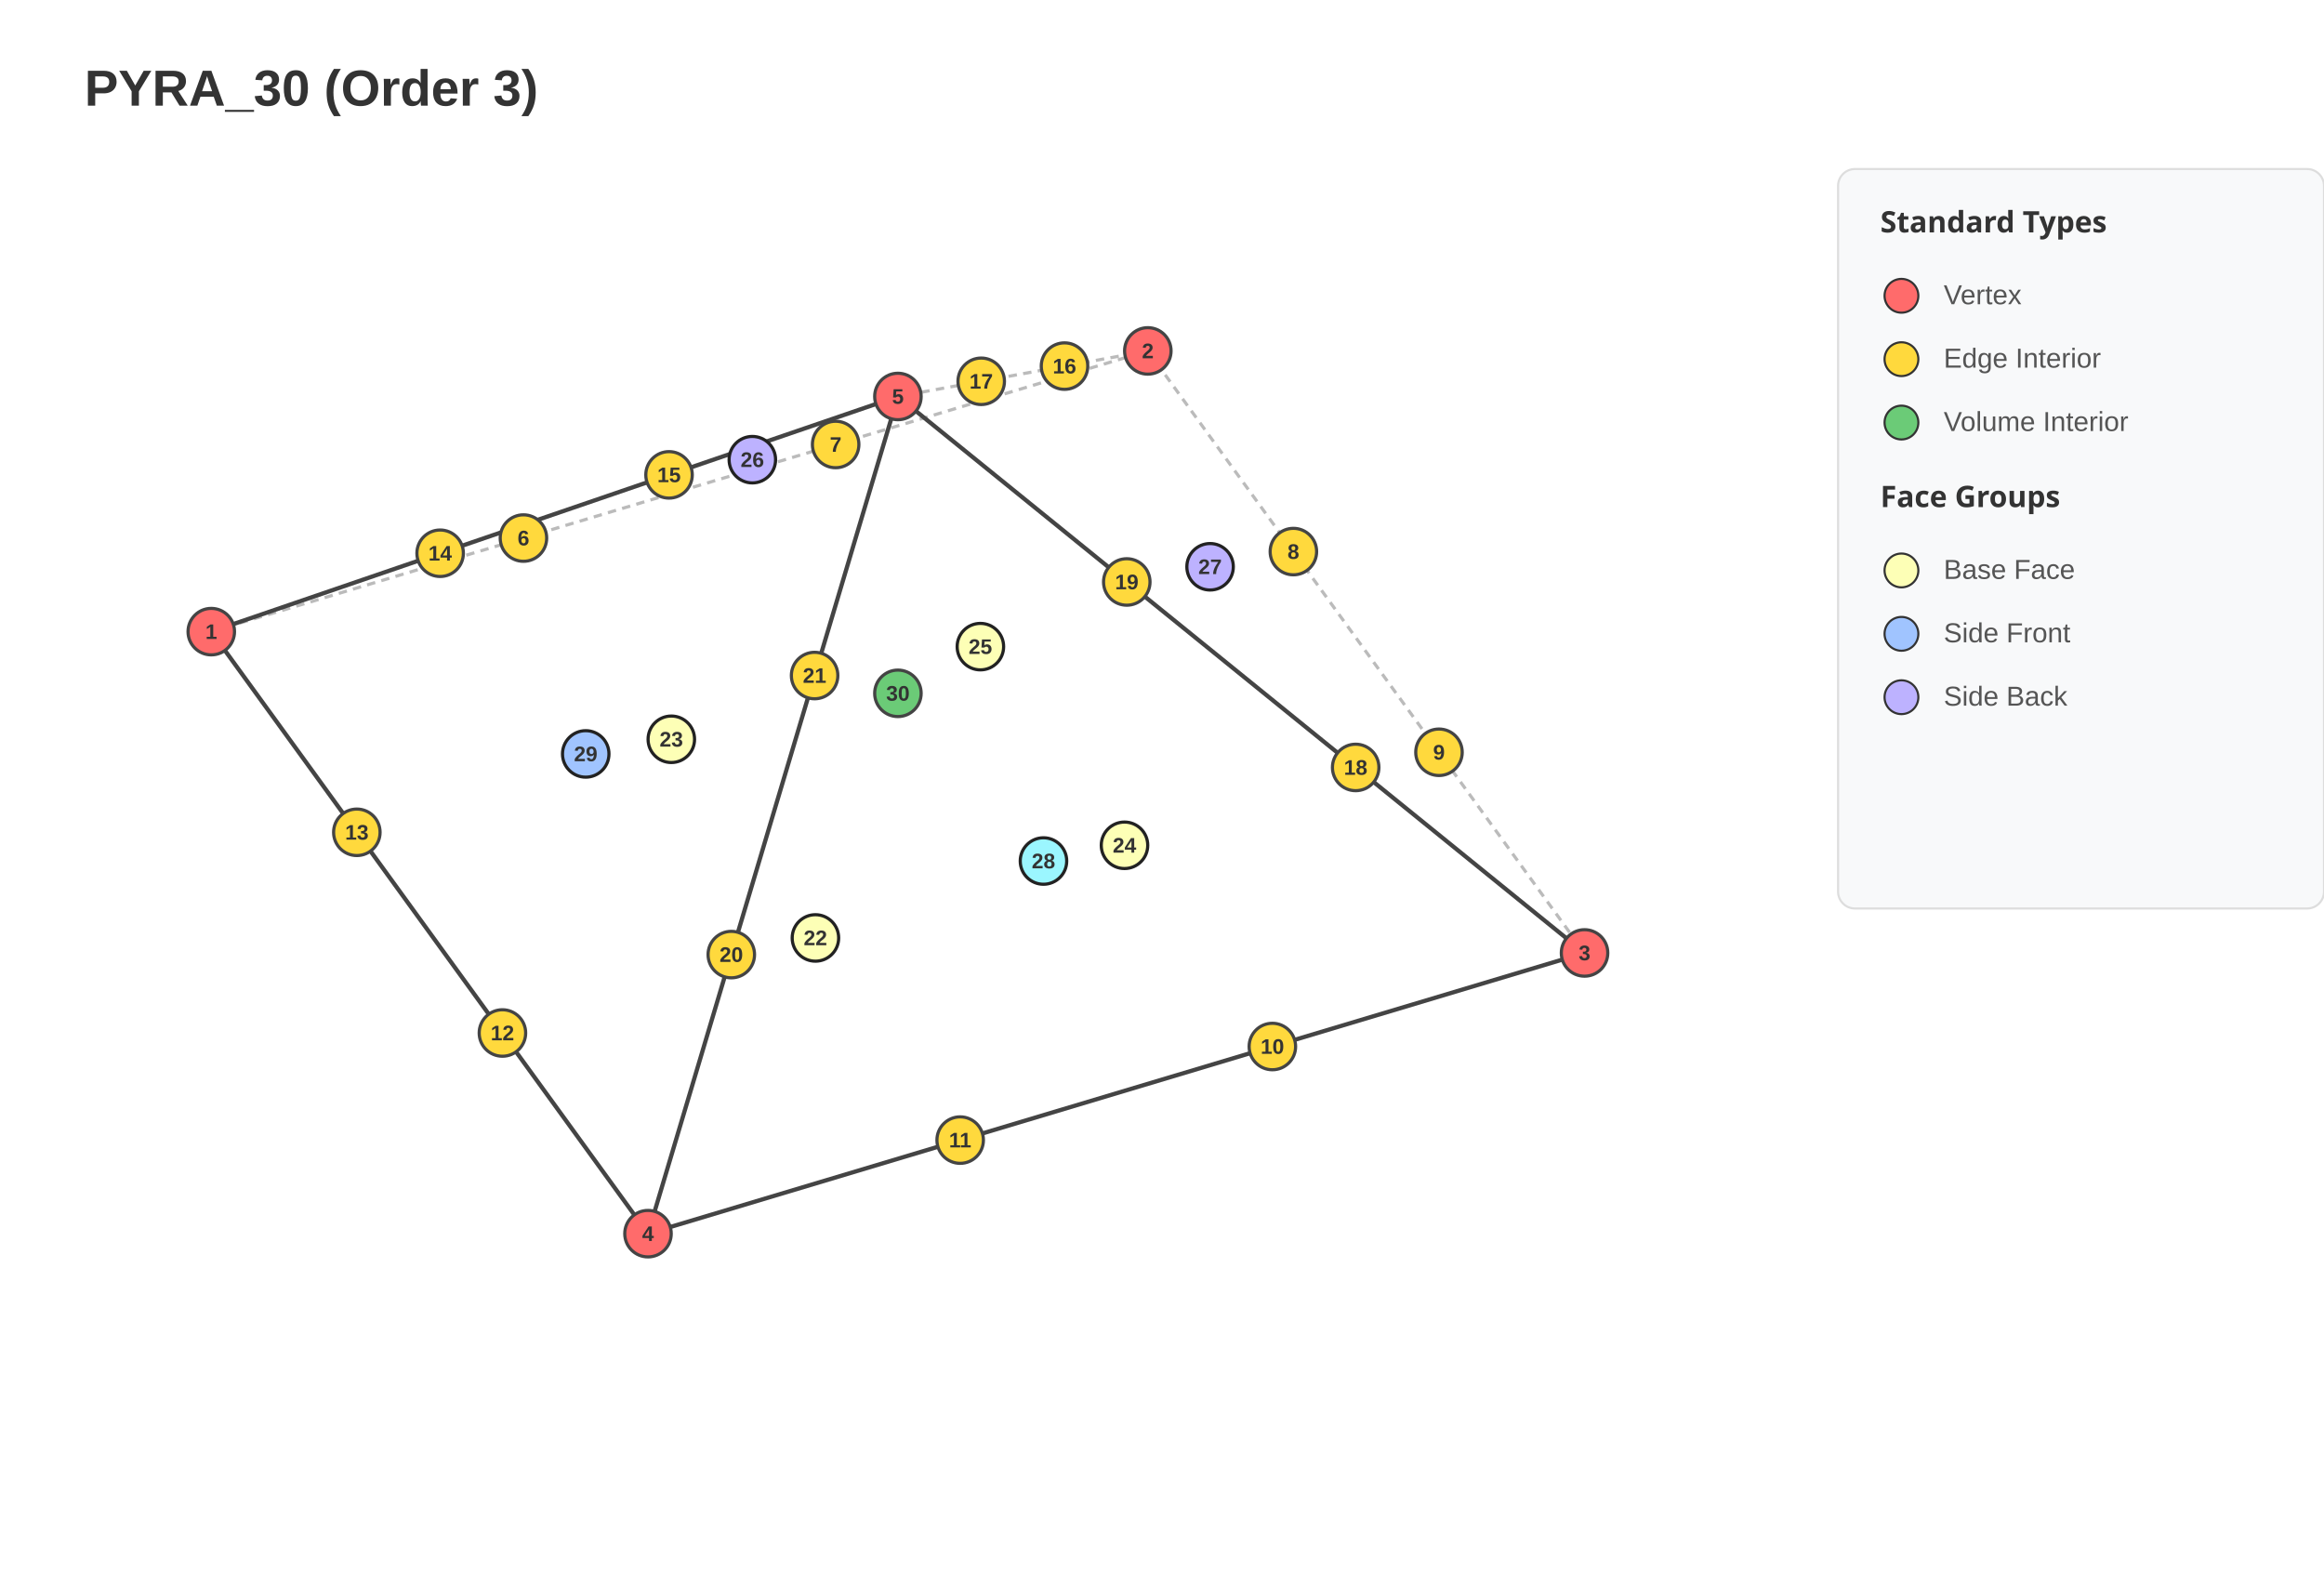
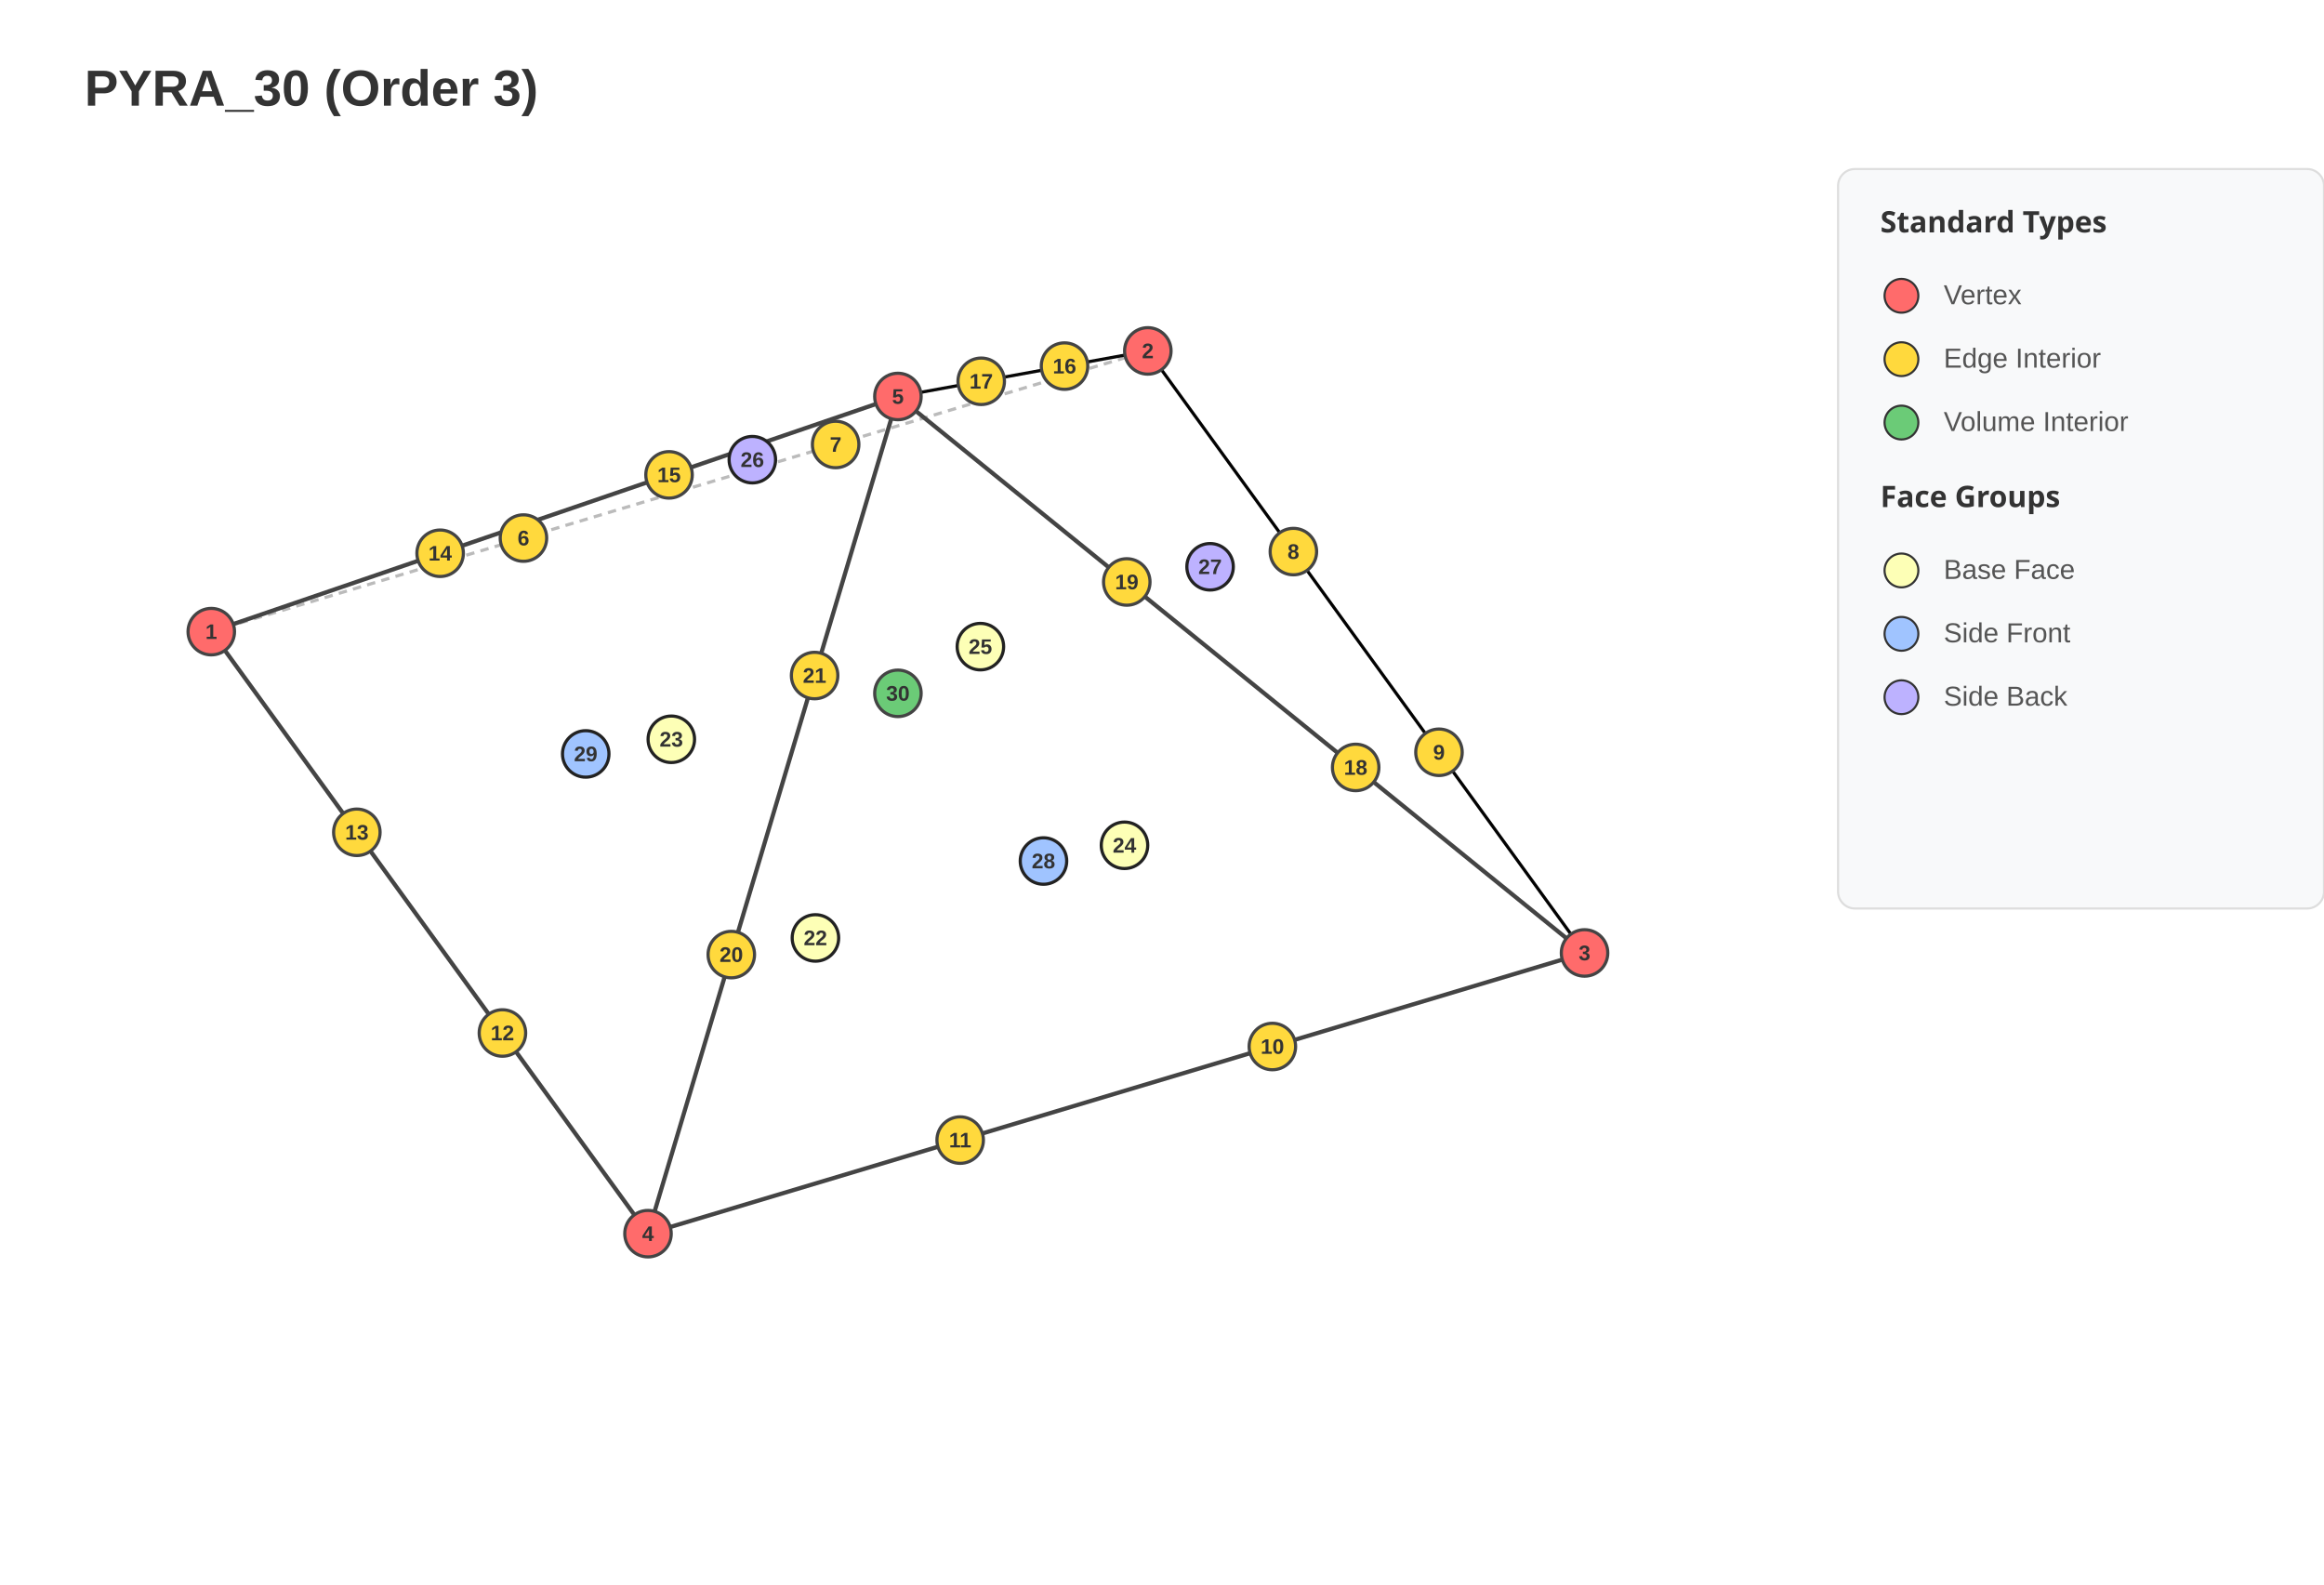
- <svg xmlns="http://www.w3.org/2000/svg" width="1100" height="750" style="background-color:white;">
-   <defs>
-     <style>.n-txt { font-family: "Segoe UI", Arial, sans-serif; font-size: 10px; font-weight: bold; text-anchor: middle; dominant-baseline: central; fill: #333; pointer-events: none; }.title { font-family: "Segoe UI", Arial, sans-serif; font-size: 24px; font-weight: bold; fill: #333; }.leg-txt { font-family: "Segoe UI", Arial, sans-serif; font-size: 13px; fill: #555; }.e-vis { stroke: #444; stroke-width: 2.0; stroke-linecap: round; stroke-linejoin: round; }.e-hid { stroke: #bbb; stroke-width: 1.5; stroke-dasharray: 4,3; }</style>
+ <svg xmlns="http://www.w3.org/2000/svg" width="1100" height="750" style="background-color:white;" version="1.1" id="svg45">
+   <defs id="defs1">
+     <style id="style1">.n-txt { font-family: "Segoe UI", Arial, sans-serif; font-size: 10px; font-weight: bold; text-anchor: middle; dominant-baseline: central; fill: #333; pointer-events: none; }.title { font-family: "Segoe UI", Arial, sans-serif; font-size: 24px; font-weight: bold; fill: #333; }.leg-txt { font-family: "Segoe UI", Arial, sans-serif; font-size: 13px; fill: #555; }.e-vis { stroke: #444; stroke-width: 2.0; stroke-linecap: round; stroke-linejoin: round; }.e-hid { stroke: #bbb; stroke-width: 1.5; stroke-dasharray: 4,3; }</style>
  </defs>
-   <text x="40" y="50" class="title">PYRA_30 (Order 3)</text>
-   <line x1="100.00" y1="298.96" x2="543.29" y2="166.09" class="e-hid" />
-   <line x1="543.29" y1="166.09" x2="750.00" y2="451.04" class="e-hid" />
-   <line x1="543.29" y1="166.09" x2="425.00" y2="187.66" class="e-hid" />
-   <line x1="750.00" y1="451.04" x2="306.71" y2="583.91" class="e-vis" />
-   <line x1="306.71" y1="583.91" x2="100.00" y2="298.96" class="e-vis" />
-   <line x1="100.00" y1="298.96" x2="425.00" y2="187.66" class="e-vis" />
-   <line x1="750.00" y1="451.04" x2="425.00" y2="187.66" class="e-vis" />
-   <line x1="306.71" y1="583.91" x2="425.00" y2="187.66" class="e-vis" />
-   <circle cx="543.29" cy="166.09" r="11" fill="#FF6B6B" stroke="#444" stroke-width="1.5" />
-   <text x="543.29" y="166.094" class="n-txt">2</text>
-   <circle cx="395.53" cy="210.38" r="11" fill="#FFD93D" stroke="#444" stroke-width="1.5" />
-   <text x="395.53" y="210.384" class="n-txt">7</text>
-   <circle cx="247.76" cy="254.67" r="11" fill="#FFD93D" stroke="#444" stroke-width="1.5" />
-   <text x="247.76" y="254.674" class="n-txt">6</text>
-   <circle cx="612.19" cy="261.07" r="11" fill="#FFD93D" stroke="#444" stroke-width="1.5" />
-   <text x="612.19" y="261.075" class="n-txt">8</text>
-   <circle cx="503.86" cy="173.28" r="11" fill="#FFD93D" stroke="#444" stroke-width="1.5" />
-   <text x="503.86" y="173.282" class="n-txt">16</text>
-   <circle cx="100.00" cy="298.96" r="11" fill="#FF6B6B" stroke="#444" stroke-width="1.5" />
-   <text x="100.00" y="298.964" class="n-txt">1</text>
-   <circle cx="464.04" cy="306.06" r="11" fill="#FDFFB6" stroke="#222" stroke-width="1.5" />
-   <text x="464.04" y="306.061" class="n-txt">25</text>
-   <circle cx="356.10" cy="217.57" r="11" fill="#BDB2FF" stroke="#222" stroke-width="1.5" />
-   <text x="356.10" y="217.572" class="n-txt">26</text>
-   <circle cx="317.75" cy="349.91" r="11" fill="#FDFFB6" stroke="#222" stroke-width="1.5" />
-   <text x="317.75" y="349.908" class="n-txt">23</text>
-   <circle cx="681.10" cy="356.06" r="11" fill="#FFD93D" stroke="#444" stroke-width="1.5" />
-   <text x="681.10" y="356.055" class="n-txt">9</text>
-   <circle cx="208.33" cy="261.86" r="11" fill="#FFD93D" stroke="#444" stroke-width="1.5" />
-   <text x="208.33" y="261.862" class="n-txt">14</text>
-   <circle cx="572.76" cy="268.26" r="11" fill="#BDB2FF" stroke="#222" stroke-width="1.5" />
-   <text x="572.76" y="268.262" class="n-txt">27</text>
-   <circle cx="464.43" cy="180.47" r="11" fill="#FFD93D" stroke="#444" stroke-width="1.5" />
-   <text x="464.43" y="180.47" class="n-txt">17</text>
-   <circle cx="168.90" cy="393.94" r="11" fill="#FFD93D" stroke="#444" stroke-width="1.5" />
-   <text x="168.90" y="393.945" class="n-txt">13</text>
-   <circle cx="532.25" cy="400.09" r="11" fill="#FDFFB6" stroke="#222" stroke-width="1.5" />
-   <text x="532.25" y="400.092" class="n-txt">24</text>
-   <circle cx="425.00" cy="328.16" r="11" fill="#6BCB77" stroke="#444" stroke-width="1.5" />
-   <text x="425.00" y="328.164" class="n-txt">30</text>
-   <circle cx="316.67" cy="224.76" r="11" fill="#FFD93D" stroke="#444" stroke-width="1.5" />
-   <text x="316.67" y="224.76" class="n-txt">15</text>
-   <circle cx="385.96" cy="443.94" r="11" fill="#FDFFB6" stroke="#222" stroke-width="1.5" />
-   <text x="385.96" y="443.939" class="n-txt">22</text>
-   <circle cx="750.00" cy="451.04" r="11" fill="#FF6B6B" stroke="#444" stroke-width="1.5" />
-   <text x="750.00" y="451.036" class="n-txt">3</text>
-   <circle cx="277.24" cy="356.84" r="11" fill="#A0C4FF" stroke="#222" stroke-width="1.5" />
-   <text x="277.24" y="356.843" class="n-txt">29</text>
-   <circle cx="641.67" cy="363.24" r="11" fill="#FFD93D" stroke="#444" stroke-width="1.5" />
-   <text x="641.67" y="363.243" class="n-txt">18</text>
-   <circle cx="533.33" cy="275.45" r="11" fill="#FFD93D" stroke="#444" stroke-width="1.5" />
-   <text x="533.33" y="275.45" class="n-txt">19</text>
-   <circle cx="237.81" cy="488.93" r="11" fill="#FFD93D" stroke="#444" stroke-width="1.5" />
-   <text x="237.81" y="488.925" class="n-txt">12</text>
-   <circle cx="602.24" cy="495.33" r="11" fill="#FFD93D" stroke="#444" stroke-width="1.5" />
-   <text x="602.24" y="495.326" class="n-txt">10</text>
-   <circle cx="425.00" cy="187.66" r="11" fill="#FF6B6B" stroke="#444" stroke-width="1.5" />
-   <text x="425.00" y="187.657" class="n-txt">5</text>
-   <circle cx="493.90" cy="407.53" r="11" fill="#9BF6FF" stroke="#222" stroke-width="1.5" />
-   <text x="493.90" y="407.533" class="n-txt">28</text>
-   <circle cx="385.57" cy="319.74" r="11" fill="#FFD93D" stroke="#444" stroke-width="1.5" />
-   <text x="385.57" y="319.74" class="n-txt">21</text>
-   <circle cx="454.47" cy="539.62" r="11" fill="#FFD93D" stroke="#444" stroke-width="1.5" />
-   <text x="454.47" y="539.616" class="n-txt">11</text>
-   <circle cx="346.14" cy="451.82" r="11" fill="#FFD93D" stroke="#444" stroke-width="1.5" />
-   <text x="346.14" y="451.823" class="n-txt">20</text>
-   <circle cx="306.71" cy="583.91" r="11" fill="#FF6B6B" stroke="#444" stroke-width="1.5" />
-   <text x="306.71" y="583.906" class="n-txt">4</text>
-   <rect x="870" y="80" width="230" height="350" fill="#f8f9fa" stroke="#ddd" rx="8" />
-   <text x="890" y="110" font-family="Segoe UI" font-weight="bold" font-size="14" fill="#333">Standard Types</text>
-   <circle cx="900" cy="140" r="8" fill="#FF6B6B" stroke="#333" stroke-width="1" />
-   <text x="920" y="144" class="leg-txt">Vertex</text>
-   <circle cx="900" cy="170" r="8" fill="#FFD93D" stroke="#333" stroke-width="1" />
-   <text x="920" y="174" class="leg-txt">Edge Interior</text>
-   <circle cx="900" cy="200" r="8" fill="#6BCB77" stroke="#333" stroke-width="1" />
-   <text x="920" y="204" class="leg-txt">Volume Interior</text>
-   <text x="890" y="240" font-family="Segoe UI" font-weight="bold" font-size="14" fill="#333">Face Groups</text>
-   <circle cx="900" cy="270" r="8" fill="#FDFFB6" stroke="#333" stroke-width="1" />
-   <text x="920" y="274" class="leg-txt">Base Face</text>
-   <circle cx="900" cy="300" r="8" fill="#A0C4FF" stroke="#333" stroke-width="1" />
-   <text x="920" y="304" class="leg-txt">Side Front</text>
-   <circle cx="900" cy="330" r="8" fill="#BDB2FF" stroke="#333" stroke-width="1" />
-   <text x="920" y="334" class="leg-txt">Side Back</text>
+   <text x="40" y="50" class="title" id="text1">PYRA_30 (Order 3)</text>
+   <line x1="100.00" y1="298.96" x2="543.29" y2="166.09" class="e-hid" id="line1" />
+   <line x1="543.29" y1="166.09" x2="750.00" y2="451.04" class="e-hid" id="line2" style="stroke-dasharray:none;stroke:#020202;stroke-opacity:1" />
+   <line x1="543.29" y1="166.09" x2="425.00" y2="187.66" class="e-hid" id="line3" style="stroke:#070707;stroke-opacity:1;stroke-dasharray:none" />
+   <line x1="750.00" y1="451.04" x2="306.71" y2="583.91" class="e-vis" id="line4" />
+   <line x1="306.71" y1="583.91" x2="100.00" y2="298.96" class="e-vis" id="line5" />
+   <line x1="100.00" y1="298.96" x2="425.00" y2="187.66" class="e-vis" id="line6" />
+   <line x1="750.00" y1="451.04" x2="425.00" y2="187.66" class="e-vis" id="line7" />
+   <line x1="306.71" y1="583.91" x2="425.00" y2="187.66" class="e-vis" id="line8" />
+   <circle cx="543.29" cy="166.09" r="11" fill="#FF6B6B" stroke="#444" stroke-width="1.5" id="circle8" />
+   <text x="543.29" y="166.094" class="n-txt" id="text8">2</text>
+   <circle cx="395.53" cy="210.38" r="11" fill="#FFD93D" stroke="#444" stroke-width="1.5" id="circle9" />
+   <text x="395.53" y="210.384" class="n-txt" id="text9">7</text>
+   <circle cx="247.76" cy="254.67" r="11" fill="#FFD93D" stroke="#444" stroke-width="1.5" id="circle10" />
+   <text x="247.76" y="254.674" class="n-txt" id="text10">6</text>
+   <circle cx="612.19" cy="261.07" r="11" fill="#FFD93D" stroke="#444" stroke-width="1.5" id="circle11" />
+   <text x="612.19" y="261.075" class="n-txt" id="text11">8</text>
+   <circle cx="503.86" cy="173.28" r="11" fill="#FFD93D" stroke="#444" stroke-width="1.5" id="circle12" />
+   <text x="503.86" y="173.282" class="n-txt" id="text12">16</text>
+   <circle cx="100.00" cy="298.96" r="11" fill="#FF6B6B" stroke="#444" stroke-width="1.5" id="circle13" />
+   <text x="100.00" y="298.964" class="n-txt" id="text13">1</text>
+   <circle cx="464.04" cy="306.06" r="11" fill="#FDFFB6" stroke="#222" stroke-width="1.5" id="circle14" />
+   <text x="464.04" y="306.061" class="n-txt" id="text14">25</text>
+   <circle cx="356.10" cy="217.57" r="11" fill="#BDB2FF" stroke="#222" stroke-width="1.5" id="circle15" />
+   <text x="356.10" y="217.572" class="n-txt" id="text15">26</text>
+   <circle cx="317.75" cy="349.91" r="11" fill="#FDFFB6" stroke="#222" stroke-width="1.5" id="circle16" />
+   <text x="317.75" y="349.908" class="n-txt" id="text16">23</text>
+   <circle cx="681.10" cy="356.06" r="11" fill="#FFD93D" stroke="#444" stroke-width="1.5" id="circle17" />
+   <text x="681.10" y="356.055" class="n-txt" id="text17">9</text>
+   <circle cx="208.33" cy="261.86" r="11" fill="#FFD93D" stroke="#444" stroke-width="1.5" id="circle18" />
+   <text x="208.33" y="261.862" class="n-txt" id="text18">14</text>
+   <circle cx="572.76" cy="268.26" r="11" fill="#BDB2FF" stroke="#222" stroke-width="1.5" id="circle19" />
+   <text x="572.76" y="268.262" class="n-txt" id="text19">27</text>
+   <circle cx="464.43" cy="180.47" r="11" fill="#FFD93D" stroke="#444" stroke-width="1.5" id="circle20" />
+   <text x="464.43" y="180.47" class="n-txt" id="text20">17</text>
+   <circle cx="168.90" cy="393.94" r="11" fill="#FFD93D" stroke="#444" stroke-width="1.5" id="circle21" />
+   <text x="168.90" y="393.945" class="n-txt" id="text21">13</text>
+   <circle cx="532.25" cy="400.09" r="11" fill="#FDFFB6" stroke="#222" stroke-width="1.5" id="circle22" />
+   <text x="532.25" y="400.092" class="n-txt" id="text22">24</text>
+   <circle cx="425.00" cy="328.16" r="11" fill="#6BCB77" stroke="#444" stroke-width="1.5" id="circle23" />
+   <text x="425.00" y="328.164" class="n-txt" id="text23">30</text>
+   <circle cx="316.67" cy="224.76" r="11" fill="#FFD93D" stroke="#444" stroke-width="1.5" id="circle24" />
+   <text x="316.67" y="224.76" class="n-txt" id="text24">15</text>
+   <circle cx="385.96" cy="443.94" r="11" fill="#FDFFB6" stroke="#222" stroke-width="1.5" id="circle25" />
+   <text x="385.96" y="443.939" class="n-txt" id="text25">22</text>
+   <circle cx="750.00" cy="451.04" r="11" fill="#FF6B6B" stroke="#444" stroke-width="1.5" id="circle26" />
+   <text x="750.00" y="451.036" class="n-txt" id="text26">3</text>
+   <circle cx="277.24" cy="356.84" r="11" fill="#A0C4FF" stroke="#222" stroke-width="1.5" id="circle27" />
+   <text x="277.24" y="356.843" class="n-txt" id="text27">29</text>
+   <circle cx="641.67" cy="363.24" r="11" fill="#FFD93D" stroke="#444" stroke-width="1.5" id="circle28" />
+   <text x="641.67" y="363.243" class="n-txt" id="text28">18</text>
+   <circle cx="533.33" cy="275.45" r="11" fill="#FFD93D" stroke="#444" stroke-width="1.5" id="circle29" />
+   <text x="533.33" y="275.45" class="n-txt" id="text29">19</text>
+   <circle cx="237.81" cy="488.93" r="11" fill="#FFD93D" stroke="#444" stroke-width="1.5" id="circle30" />
+   <text x="237.81" y="488.925" class="n-txt" id="text30">12</text>
+   <circle cx="602.24" cy="495.33" r="11" fill="#FFD93D" stroke="#444" stroke-width="1.5" id="circle31" />
+   <text x="602.24" y="495.326" class="n-txt" id="text31">10</text>
+   <circle cx="425.00" cy="187.66" r="11" fill="#FF6B6B" stroke="#444" stroke-width="1.5" id="circle32" />
+   <text x="425.00" y="187.657" class="n-txt" id="text32">5</text>
+   <circle cx="493.90" cy="407.53" r="11" fill="#9BF6FF" stroke="#222" stroke-width="1.5" id="circle33" style="fill:#a0c4ff;fill-opacity:1" />
+   <text x="493.90" y="407.533" class="n-txt" id="text33">28</text>
+   <circle cx="385.57" cy="319.74" r="11" fill="#FFD93D" stroke="#444" stroke-width="1.5" id="circle34" />
+   <text x="385.57" y="319.74" class="n-txt" id="text34">21</text>
+   <circle cx="454.47" cy="539.62" r="11" fill="#FFD93D" stroke="#444" stroke-width="1.5" id="circle35" />
+   <text x="454.47" y="539.616" class="n-txt" id="text35">11</text>
+   <circle cx="346.14" cy="451.82" r="11" fill="#FFD93D" stroke="#444" stroke-width="1.5" id="circle36" />
+   <text x="346.14" y="451.823" class="n-txt" id="text36">20</text>
+   <circle cx="306.71" cy="583.91" r="11" fill="#FF6B6B" stroke="#444" stroke-width="1.5" id="circle37" />
+   <text x="306.71" y="583.906" class="n-txt" id="text37">4</text>
+   <rect x="870" y="80" width="230" height="350" fill="#f8f9fa" stroke="#ddd" rx="8" id="rect37" />
+   <text x="890" y="110" font-family="Segoe UI" font-weight="bold" font-size="14" fill="#333" id="text38">Standard Types</text>
+   <circle cx="900" cy="140" r="8" fill="#FF6B6B" stroke="#333" stroke-width="1" id="circle38" />
+   <text x="920" y="144" class="leg-txt" id="text39">Vertex</text>
+   <circle cx="900" cy="170" r="8" fill="#FFD93D" stroke="#333" stroke-width="1" id="circle39" />
+   <text x="920" y="174" class="leg-txt" id="text40">Edge Interior</text>
+   <circle cx="900" cy="200" r="8" fill="#6BCB77" stroke="#333" stroke-width="1" id="circle40" />
+   <text x="920" y="204" class="leg-txt" id="text41">Volume Interior</text>
+   <text x="890" y="240" font-family="Segoe UI" font-weight="bold" font-size="14" fill="#333" id="text42">Face Groups</text>
+   <circle cx="900" cy="270" r="8" fill="#FDFFB6" stroke="#333" stroke-width="1" id="circle42" />
+   <text x="920" y="274" class="leg-txt" id="text43">Base Face</text>
+   <circle cx="900" cy="300" r="8" fill="#A0C4FF" stroke="#333" stroke-width="1" id="circle43" />
+   <text x="920" y="304" class="leg-txt" id="text44">Side Front</text>
+   <circle cx="900" cy="330" r="8" fill="#BDB2FF" stroke="#333" stroke-width="1" id="circle44" />
+   <text x="920" y="334" class="leg-txt" id="text45">Side Back</text>
</svg>
